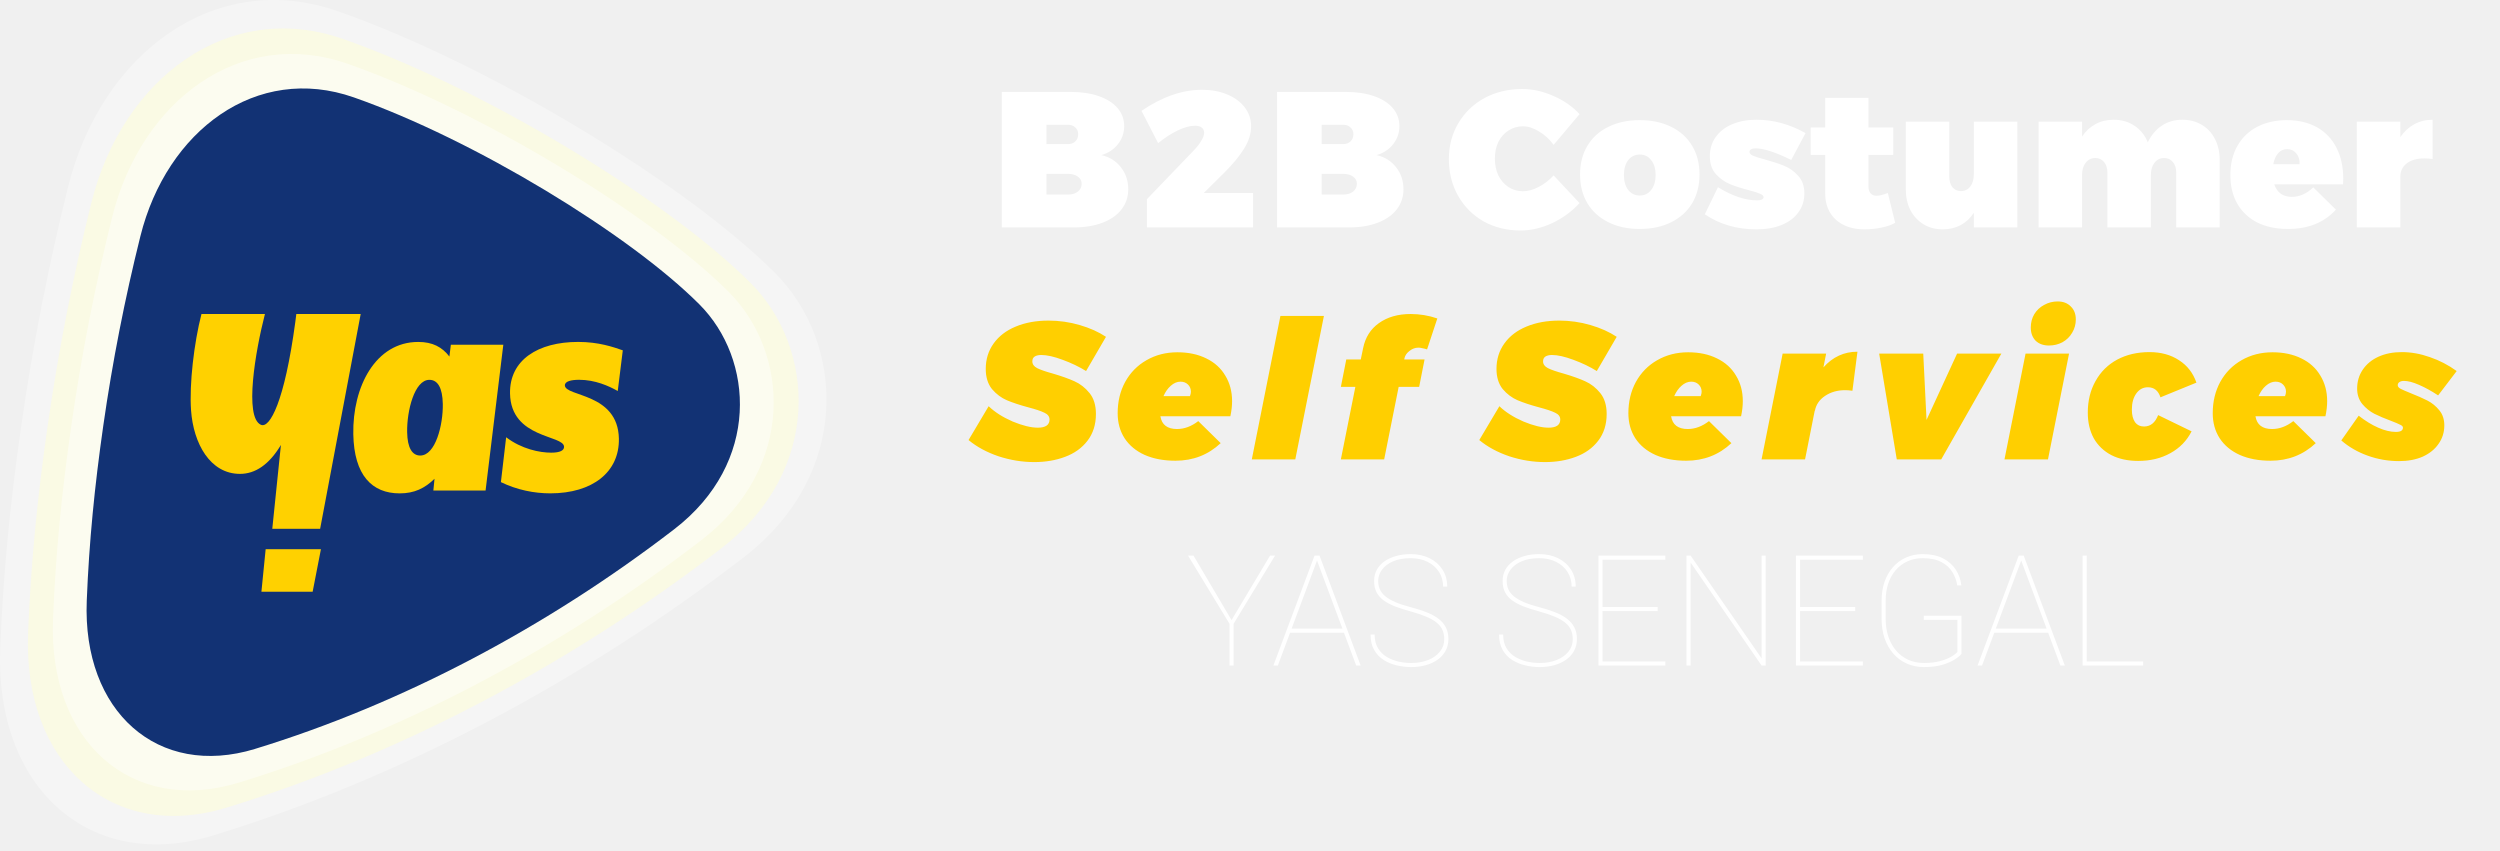
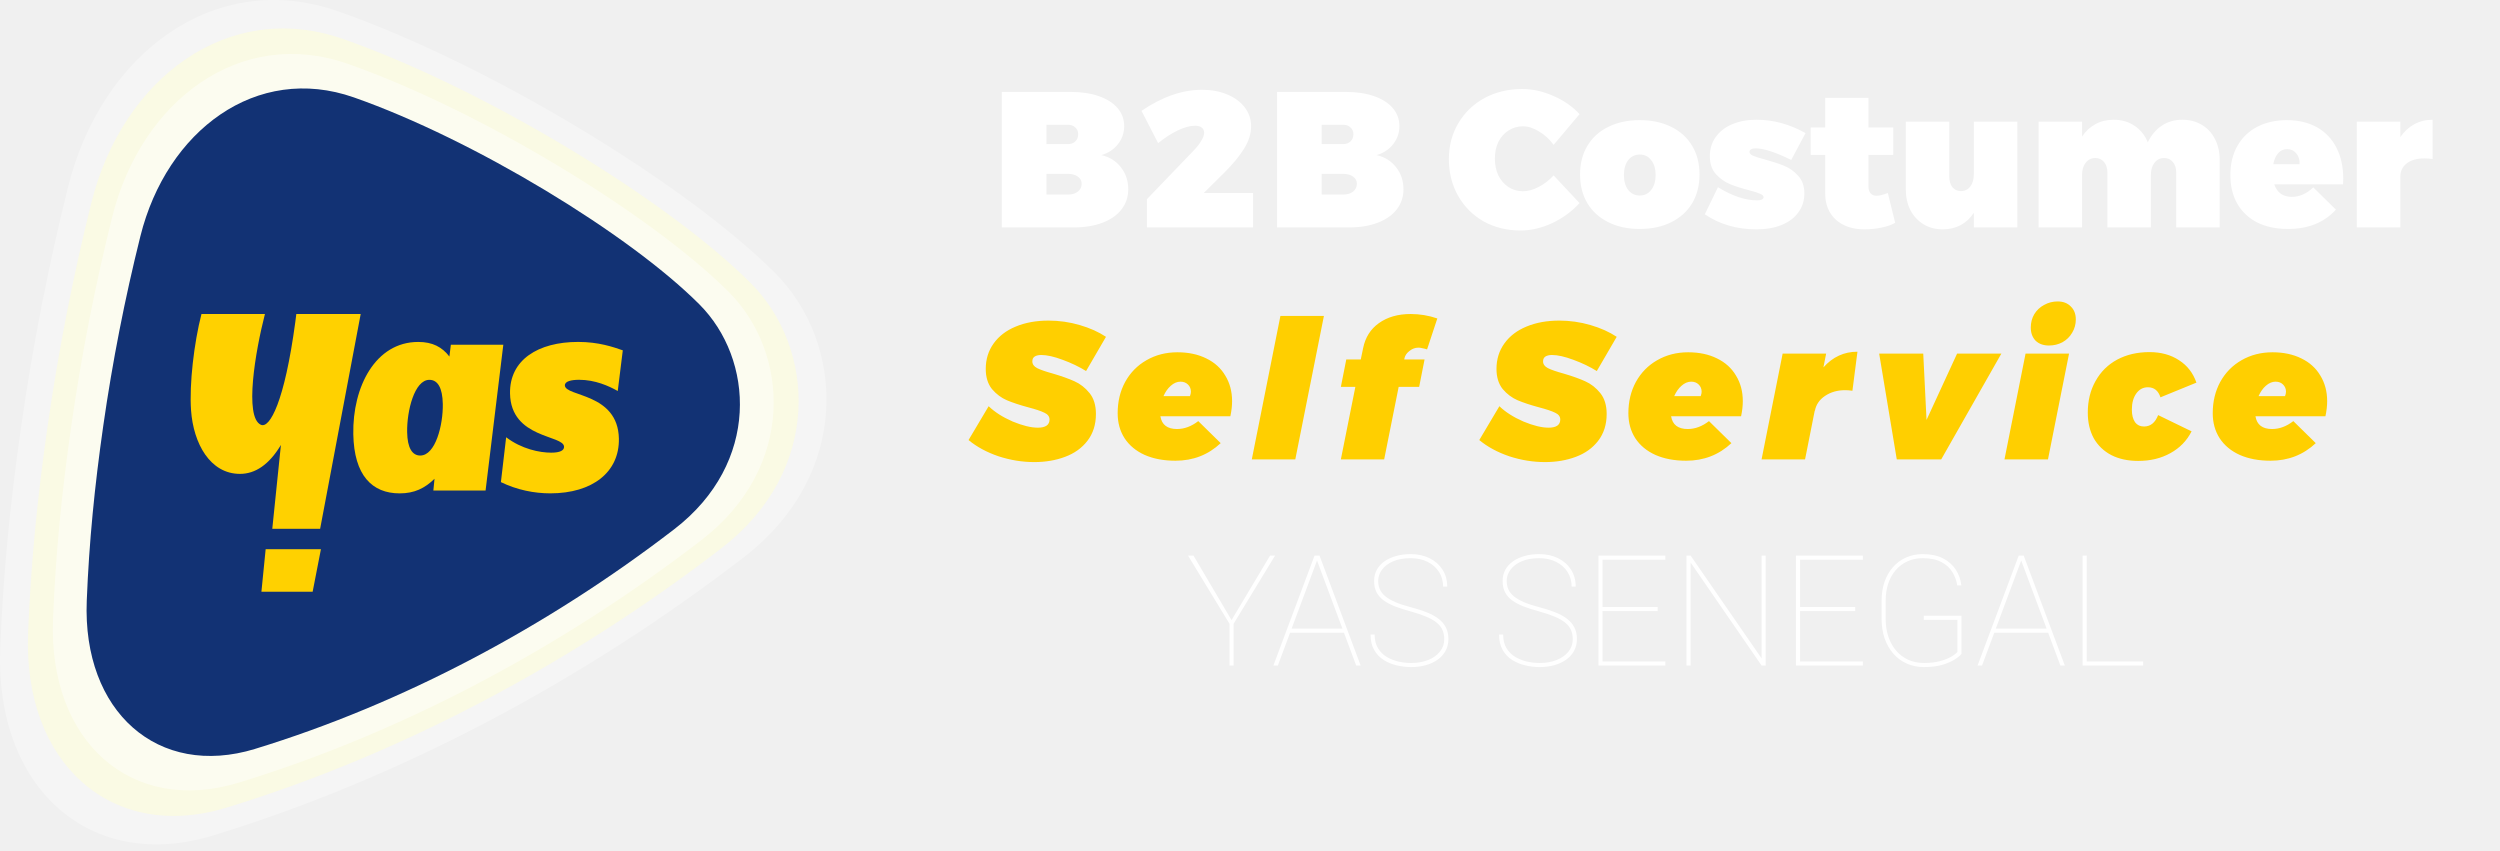
<svg xmlns="http://www.w3.org/2000/svg" width="194" height="66" viewBox="0 0 194 66" fill="none">
  <path opacity="0.33" d="M16.538 64.833C30.976 60.418 45.212 52.863 57.689 43.269C66.172 36.747 65.516 26.563 60.16 21.198C53.267 14.29 37.998 5.003 26.238 0.877C16.69 -2.471 7.869 4.128 5.282 14.51C3.763 20.603 2.541 26.807 1.641 33.1C0.787 39.063 0.249 44.497 0.018 50.286C-0.417 61.194 7.022 67.745 16.538 64.833Z" fill="white" />
  <path opacity="0.48" d="M17.586 62.67C31.05 58.552 44.324 51.507 55.96 42.56C63.871 36.479 63.259 26.983 58.264 21.979C51.836 15.538 37.598 6.877 26.631 3.029C17.728 -0.094 9.501 6.06 7.089 15.741C5.673 21.423 4.534 27.209 3.694 33.077C2.898 38.638 2.396 43.705 2.18 49.104C1.774 59.276 8.711 65.385 17.586 62.67Z" fill="#FFFFD0" />
  <path opacity="0.44" d="M18.523 60.733C31.115 56.883 43.531 50.294 54.413 41.925C61.812 36.236 61.24 27.356 56.569 22.676C50.557 16.651 37.24 8.551 26.983 4.953C18.656 2.033 10.962 7.788 8.706 16.842C7.382 22.156 6.317 27.567 5.531 33.056C4.786 38.257 4.316 42.997 4.115 48.046C3.735 57.56 10.223 63.274 18.523 60.733Z" fill="white" />
  <path d="M19.791 58.114C31.204 54.623 42.458 48.653 52.321 41.068C59.026 35.912 58.508 27.862 54.274 23.621C48.825 18.16 36.755 10.819 27.459 7.558C19.912 4.911 12.938 10.128 10.893 18.334C9.693 23.151 8.727 28.055 8.015 33.03C7.34 37.745 6.915 42.04 6.732 46.616C6.388 55.239 12.268 60.417 19.791 58.116V58.114Z" fill="#123274" />
  <path d="M34.986 26.754L34.873 27.667C34.303 26.927 33.567 26.535 32.451 26.535C29.15 26.535 27.349 29.995 27.416 33.694C27.476 36.892 28.873 38.286 31.017 38.286C32.153 38.286 32.96 37.894 33.718 37.154L33.628 38.068H37.68L39.057 26.753H34.984L34.986 26.754ZM32.613 35.35C31.991 35.35 31.616 34.763 31.595 33.544C31.563 31.89 32.162 29.475 33.319 29.475C33.962 29.475 34.338 30.084 34.361 31.346C34.392 32.978 33.791 35.349 32.613 35.349V35.35Z" fill="#FFD100" />
  <path d="M43.833 29.908C43.828 29.583 44.34 29.472 44.941 29.472C46.184 29.472 47.244 29.951 47.937 30.342L48.329 27.186C47.574 26.924 46.453 26.533 44.865 26.533C41.757 26.533 39.531 27.925 39.578 30.535C39.643 34.059 43.755 33.734 43.771 34.671C43.776 34.954 43.459 35.127 42.772 35.127C41.873 35.127 40.474 34.844 39.277 33.931L38.87 37.413C40.124 38.022 41.459 38.284 42.702 38.284C45.982 38.284 48.073 36.63 48.026 34.04C47.959 30.471 43.85 30.797 43.833 29.905V29.908Z" fill="#FFD100" />
  <path d="M20.286 45.921H24.261L24.904 42.618H20.615L20.286 45.921Z" fill="#FFD100" />
  <path d="M21.799 34.531L21.129 41.037H24.842L27.99 24.367H22.994V24.371L22.914 25C22.08 31.192 20.933 33.265 20.249 32.965C18.935 32.387 19.821 27.23 20.559 24.367H15.634C15.056 26.605 14.683 29.811 14.825 31.834C15.008 34.432 16.314 36.773 18.621 36.773C19.807 36.773 20.88 36.062 21.798 34.531H21.799Z" fill="#FFD100" />
  <path d="M83.067 7.132C83.907 7.132 84.642 7.242 85.272 7.462C85.902 7.682 86.387 7.992 86.727 8.392C87.067 8.792 87.237 9.257 87.237 9.787C87.237 10.307 87.077 10.773 86.757 11.182C86.437 11.592 86.007 11.877 85.467 12.037C86.097 12.178 86.602 12.492 86.982 12.982C87.362 13.463 87.552 14.033 87.552 14.693C87.552 15.283 87.377 15.803 87.027 16.253C86.677 16.703 86.182 17.047 85.542 17.288C84.912 17.527 84.172 17.648 83.322 17.648H77.742V7.132H83.067ZM82.872 11.182C83.112 11.182 83.302 11.113 83.442 10.973C83.592 10.832 83.667 10.648 83.667 10.418C83.667 10.197 83.592 10.023 83.442 9.892C83.302 9.752 83.112 9.682 82.872 9.682H81.207V11.182H82.872ZM82.872 15.098C83.192 15.098 83.447 15.023 83.637 14.873C83.837 14.713 83.937 14.508 83.937 14.258C83.937 14.027 83.837 13.842 83.637 13.703C83.447 13.562 83.192 13.492 82.872 13.492H81.207V15.098H82.872ZM97.236 14.977V17.648H89.001V15.457L92.661 11.648C92.891 11.408 93.076 11.168 93.216 10.928C93.366 10.688 93.441 10.482 93.441 10.312C93.441 10.133 93.381 9.997 93.261 9.907C93.141 9.807 92.966 9.757 92.736 9.757C92.346 9.757 91.901 9.877 91.401 10.117C90.901 10.357 90.391 10.688 89.871 11.107L88.581 8.602C90.181 7.512 91.746 6.967 93.276 6.967C93.996 6.967 94.646 7.087 95.226 7.327C95.806 7.567 96.261 7.902 96.591 8.332C96.921 8.762 97.086 9.252 97.086 9.802C97.086 10.373 96.906 10.947 96.546 11.527C96.186 12.107 95.681 12.723 95.031 13.373L93.411 14.977H97.236ZM104.424 7.132C105.264 7.132 105.999 7.242 106.629 7.462C107.259 7.682 107.744 7.992 108.084 8.392C108.424 8.792 108.594 9.257 108.594 9.787C108.594 10.307 108.434 10.773 108.114 11.182C107.794 11.592 107.364 11.877 106.824 12.037C107.454 12.178 107.959 12.492 108.339 12.982C108.719 13.463 108.909 14.033 108.909 14.693C108.909 15.283 108.734 15.803 108.384 16.253C108.034 16.703 107.539 17.047 106.899 17.288C106.269 17.527 105.529 17.648 104.679 17.648H99.099V7.132H104.424ZM104.229 11.182C104.469 11.182 104.659 11.113 104.799 10.973C104.949 10.832 105.024 10.648 105.024 10.418C105.024 10.197 104.949 10.023 104.799 9.892C104.659 9.752 104.469 9.682 104.229 9.682H102.564V11.182H104.229ZM104.229 15.098C104.549 15.098 104.804 15.023 104.994 14.873C105.194 14.713 105.294 14.508 105.294 14.258C105.294 14.027 105.194 13.842 104.994 13.703C104.804 13.562 104.549 13.492 104.229 13.492H102.564V15.098H104.229ZM120.562 11.242C120.252 10.812 119.877 10.467 119.437 10.207C119.007 9.937 118.587 9.802 118.177 9.802C117.767 9.802 117.392 9.912 117.052 10.133C116.722 10.342 116.462 10.637 116.272 11.018C116.092 11.398 116.002 11.828 116.002 12.307C116.002 12.787 116.092 13.223 116.272 13.613C116.462 13.992 116.722 14.293 117.052 14.512C117.392 14.732 117.767 14.842 118.177 14.842C118.557 14.842 118.962 14.732 119.392 14.512C119.832 14.283 120.222 13.982 120.562 13.613L122.572 15.758C121.982 16.407 121.272 16.927 120.442 17.317C119.622 17.698 118.807 17.887 117.997 17.887C116.937 17.887 115.982 17.652 115.132 17.183C114.292 16.703 113.632 16.043 113.152 15.203C112.672 14.352 112.432 13.402 112.432 12.352C112.432 11.312 112.677 10.383 113.167 9.562C113.657 8.732 114.332 8.082 115.192 7.612C116.062 7.142 117.042 6.907 118.132 6.907C118.932 6.907 119.737 7.087 120.547 7.447C121.357 7.797 122.032 8.267 122.572 8.857L120.562 11.242ZM127.247 9.322C128.177 9.322 128.992 9.497 129.692 9.847C130.392 10.188 130.932 10.678 131.312 11.318C131.692 11.947 131.882 12.688 131.882 13.537C131.882 14.387 131.692 15.133 131.312 15.773C130.932 16.402 130.392 16.892 129.692 17.242C128.992 17.593 128.177 17.767 127.247 17.767C126.317 17.767 125.502 17.593 124.802 17.242C124.102 16.892 123.562 16.402 123.182 15.773C122.802 15.133 122.612 14.387 122.612 13.537C122.612 12.688 122.802 11.947 123.182 11.318C123.562 10.678 124.102 10.188 124.802 9.847C125.502 9.497 126.317 9.322 127.247 9.322ZM127.247 11.992C126.877 11.992 126.577 12.137 126.347 12.428C126.127 12.717 126.017 13.102 126.017 13.582C126.017 14.062 126.127 14.447 126.347 14.738C126.577 15.027 126.877 15.172 127.247 15.172C127.617 15.172 127.912 15.027 128.132 14.738C128.362 14.447 128.477 14.062 128.477 13.582C128.477 13.102 128.362 12.717 128.132 12.428C127.912 12.137 127.617 11.992 127.247 11.992ZM138.999 12.412C137.779 11.812 136.854 11.512 136.224 11.512C136.084 11.512 135.969 11.537 135.879 11.588C135.799 11.637 135.759 11.703 135.759 11.783C135.759 11.902 135.849 12.002 136.029 12.082C136.209 12.162 136.509 12.258 136.929 12.367C137.519 12.527 138.024 12.693 138.444 12.863C138.864 13.033 139.229 13.293 139.539 13.643C139.859 13.992 140.019 14.447 140.019 15.008C140.019 15.568 139.864 16.058 139.554 16.477C139.254 16.898 138.824 17.223 138.264 17.453C137.704 17.683 137.049 17.797 136.299 17.797C134.769 17.797 133.434 17.407 132.294 16.628L133.314 14.527C134.414 15.207 135.424 15.547 136.344 15.547C136.504 15.547 136.629 15.527 136.719 15.488C136.809 15.438 136.854 15.377 136.854 15.307C136.854 15.197 136.764 15.107 136.584 15.037C136.414 14.957 136.134 14.867 135.744 14.768C135.154 14.617 134.654 14.457 134.244 14.287C133.834 14.117 133.469 13.857 133.149 13.508C132.839 13.158 132.684 12.697 132.684 12.127C132.684 11.557 132.834 11.062 133.134 10.643C133.434 10.213 133.854 9.882 134.394 9.652C134.944 9.412 135.579 9.292 136.299 9.292C137.609 9.292 138.879 9.637 140.109 10.328L138.999 12.412ZM147.065 17.288C146.795 17.448 146.44 17.573 146 17.663C145.57 17.753 145.13 17.797 144.68 17.797C143.76 17.797 143.02 17.547 142.46 17.047C141.91 16.538 141.635 15.857 141.635 15.008V12.023H140.51V9.892H141.635V7.597H144.995V9.892H146.915V12.023H144.995V14.498C144.995 14.717 145.055 14.893 145.175 15.023C145.295 15.143 145.455 15.197 145.655 15.188C145.845 15.188 146.125 15.117 146.495 14.977L147.065 17.288ZM156.545 9.442V17.648H153.17V16.508C152.9 16.927 152.56 17.247 152.15 17.468C151.74 17.688 151.275 17.797 150.755 17.797C150.195 17.797 149.7 17.668 149.27 17.407C148.84 17.148 148.5 16.782 148.25 16.312C148.01 15.842 147.89 15.297 147.89 14.678V9.442H151.265V13.703C151.265 14.043 151.345 14.318 151.505 14.527C151.675 14.727 151.895 14.828 152.165 14.828C152.475 14.828 152.72 14.707 152.9 14.467C153.08 14.227 153.17 13.908 153.17 13.508V9.442H156.545ZM169.353 9.292C169.913 9.292 170.413 9.422 170.853 9.682C171.293 9.942 171.633 10.307 171.873 10.777C172.123 11.248 172.248 11.793 172.248 12.412V17.648H168.873V13.387C168.873 13.047 168.788 12.777 168.618 12.578C168.448 12.367 168.223 12.262 167.943 12.262C167.633 12.262 167.383 12.383 167.193 12.623C167.003 12.863 166.908 13.182 166.908 13.582V17.648H163.533V13.387C163.533 13.047 163.448 12.777 163.278 12.578C163.108 12.367 162.883 12.262 162.603 12.262C162.293 12.262 162.043 12.383 161.853 12.623C161.663 12.863 161.568 13.182 161.568 13.582V17.648H158.193V9.442H161.568V10.598C161.848 10.178 162.193 9.857 162.603 9.637C163.023 9.407 163.493 9.292 164.013 9.292C164.633 9.292 165.173 9.447 165.633 9.757C166.103 10.068 166.448 10.498 166.668 11.047C166.938 10.488 167.298 10.057 167.748 9.757C168.208 9.447 168.743 9.292 169.353 9.292ZM177.456 9.322C178.356 9.322 179.136 9.507 179.796 9.877C180.456 10.248 180.961 10.777 181.311 11.467C181.661 12.148 181.836 12.947 181.836 13.867C181.836 14.057 181.831 14.203 181.821 14.303H176.481C176.591 14.623 176.761 14.867 176.991 15.037C177.231 15.197 177.516 15.277 177.846 15.277C178.436 15.277 178.991 15.033 179.511 14.543L181.266 16.267C180.826 16.758 180.291 17.133 179.661 17.392C179.041 17.642 178.336 17.767 177.546 17.767C176.626 17.767 175.826 17.598 175.146 17.258C174.476 16.907 173.961 16.418 173.601 15.787C173.251 15.158 173.076 14.422 173.076 13.582C173.076 12.723 173.256 11.973 173.616 11.332C173.976 10.693 174.486 10.197 175.146 9.847C175.816 9.497 176.586 9.322 177.456 9.322ZM178.446 12.742C178.466 12.402 178.381 12.123 178.191 11.902C178.011 11.682 177.776 11.572 177.486 11.572C177.206 11.572 176.971 11.678 176.781 11.887C176.601 12.098 176.476 12.383 176.406 12.742H178.446ZM186.265 10.643C186.555 10.213 186.91 9.882 187.33 9.652C187.76 9.412 188.24 9.292 188.77 9.292V12.338C188.55 12.307 188.335 12.293 188.125 12.293C187.545 12.293 187.09 12.422 186.76 12.682C186.43 12.932 186.265 13.283 186.265 13.732V17.648H182.89V9.442H186.265V10.643Z" fill="white" />
-   <path d="M81.369 24.878C82.189 24.878 82.994 24.992 83.784 25.223C84.574 25.453 85.254 25.758 85.824 26.137L84.279 28.793C83.749 28.462 83.144 28.172 82.464 27.922C81.794 27.672 81.239 27.547 80.799 27.547C80.589 27.547 80.419 27.587 80.289 27.668C80.169 27.747 80.109 27.872 80.109 28.043C80.109 28.262 80.234 28.438 80.484 28.567C80.744 28.698 81.149 28.837 81.699 28.988C82.379 29.188 82.939 29.387 83.379 29.587C83.829 29.788 84.219 30.093 84.549 30.503C84.879 30.913 85.044 31.453 85.044 32.123C85.044 32.943 84.824 33.638 84.384 34.208C83.954 34.767 83.374 35.182 82.644 35.453C81.924 35.722 81.129 35.858 80.259 35.858C79.329 35.858 78.404 35.708 77.484 35.407C76.574 35.097 75.799 34.678 75.159 34.148L76.719 31.523C77.199 31.983 77.819 32.377 78.579 32.708C79.349 33.028 80.004 33.188 80.544 33.188C80.824 33.188 81.044 33.138 81.204 33.038C81.364 32.928 81.444 32.767 81.444 32.557C81.444 32.328 81.314 32.153 81.054 32.032C80.794 31.902 80.379 31.762 79.809 31.613C79.139 31.433 78.579 31.247 78.129 31.058C77.689 30.867 77.304 30.578 76.974 30.188C76.654 29.788 76.494 29.267 76.494 28.628C76.494 27.878 76.699 27.218 77.109 26.648C77.519 26.078 78.089 25.642 78.819 25.343C79.559 25.032 80.409 24.878 81.369 24.878ZM91.365 27.337C92.225 27.337 92.975 27.497 93.615 27.817C94.255 28.128 94.745 28.573 95.085 29.152C95.435 29.723 95.61 30.383 95.61 31.133C95.61 31.503 95.565 31.892 95.475 32.303H90.045C90.155 32.962 90.585 33.292 91.335 33.292C91.905 33.292 92.455 33.087 92.985 32.678L94.725 34.388C93.755 35.297 92.585 35.752 91.215 35.752C90.305 35.752 89.51 35.602 88.83 35.303C88.16 35.002 87.64 34.572 87.27 34.013C86.91 33.453 86.73 32.803 86.73 32.062C86.73 31.163 86.925 30.352 87.315 29.633C87.715 28.913 88.265 28.352 88.965 27.953C89.675 27.543 90.475 27.337 91.365 27.337ZM92.34 30.742C92.39 30.613 92.415 30.497 92.415 30.398C92.415 30.177 92.34 29.992 92.19 29.843C92.04 29.692 91.845 29.617 91.605 29.617C91.345 29.617 91.095 29.723 90.855 29.933C90.625 30.133 90.435 30.402 90.285 30.742H92.34ZM102.735 24.517L100.515 35.648H97.14L99.36 24.517H102.735ZM110.081 26.977C109.821 26.977 109.586 27.062 109.376 27.233C109.166 27.392 109.036 27.582 108.986 27.802L108.971 27.892H110.546L110.126 30.023H108.536L107.411 35.648H104.051L105.176 30.023H104.051L104.471 27.892H105.596L105.776 27.023C105.946 26.183 106.356 25.532 107.006 25.073C107.666 24.602 108.486 24.367 109.466 24.367C110.176 24.367 110.866 24.483 111.536 24.712L110.741 27.113C110.621 27.073 110.501 27.043 110.381 27.023C110.261 26.992 110.161 26.977 110.081 26.977ZM121.002 24.878C121.822 24.878 122.627 24.992 123.417 25.223C124.207 25.453 124.887 25.758 125.457 26.137L123.912 28.793C123.382 28.462 122.777 28.172 122.097 27.922C121.427 27.672 120.872 27.547 120.432 27.547C120.222 27.547 120.052 27.587 119.922 27.668C119.802 27.747 119.742 27.872 119.742 28.043C119.742 28.262 119.867 28.438 120.117 28.567C120.377 28.698 120.782 28.837 121.332 28.988C122.012 29.188 122.572 29.387 123.012 29.587C123.462 29.788 123.852 30.093 124.182 30.503C124.512 30.913 124.677 31.453 124.677 32.123C124.677 32.943 124.457 33.638 124.017 34.208C123.587 34.767 123.007 35.182 122.277 35.453C121.557 35.722 120.762 35.858 119.892 35.858C118.962 35.858 118.037 35.708 117.117 35.407C116.207 35.097 115.432 34.678 114.792 34.148L116.352 31.523C116.832 31.983 117.452 32.377 118.212 32.708C118.982 33.028 119.637 33.188 120.177 33.188C120.457 33.188 120.677 33.138 120.837 33.038C120.997 32.928 121.077 32.767 121.077 32.557C121.077 32.328 120.947 32.153 120.687 32.032C120.427 31.902 120.012 31.762 119.442 31.613C118.772 31.433 118.212 31.247 117.762 31.058C117.322 30.867 116.937 30.578 116.607 30.188C116.287 29.788 116.127 29.267 116.127 28.628C116.127 27.878 116.332 27.218 116.742 26.648C117.152 26.078 117.722 25.642 118.452 25.343C119.192 25.032 120.042 24.878 121.002 24.878ZM130.997 27.337C131.857 27.337 132.607 27.497 133.247 27.817C133.887 28.128 134.377 28.573 134.717 29.152C135.067 29.723 135.242 30.383 135.242 31.133C135.242 31.503 135.197 31.892 135.107 32.303H129.677C129.787 32.962 130.217 33.292 130.967 33.292C131.537 33.292 132.087 33.087 132.617 32.678L134.357 34.388C133.387 35.297 132.217 35.752 130.847 35.752C129.937 35.752 129.142 35.602 128.462 35.303C127.792 35.002 127.272 34.572 126.902 34.013C126.542 33.453 126.362 32.803 126.362 32.062C126.362 31.163 126.557 30.352 126.947 29.633C127.347 28.913 127.897 28.352 128.597 27.953C129.307 27.543 130.107 27.337 130.997 27.337ZM131.972 30.742C132.022 30.613 132.047 30.497 132.047 30.398C132.047 30.177 131.972 29.992 131.822 29.843C131.672 29.692 131.477 29.617 131.237 29.617C130.977 29.617 130.727 29.723 130.487 29.933C130.257 30.133 130.067 30.402 129.917 30.742H131.972ZM141.498 28.508C142.218 27.698 143.098 27.293 144.138 27.293L143.748 30.323C143.548 30.293 143.363 30.277 143.193 30.277C142.583 30.277 142.058 30.427 141.618 30.727C141.188 31.017 140.928 31.398 140.838 31.867H140.823L140.073 35.648H136.698L138.333 27.442H141.708L141.498 28.508ZM155.304 27.442L150.639 35.648H147.189L145.824 27.442H149.244L149.499 32.587L151.869 27.442H155.304ZM160.558 27.442L158.923 35.648H155.548L157.183 27.442H160.558ZM159.673 23.392C160.103 23.392 160.443 23.523 160.693 23.782C160.953 24.032 161.083 24.367 161.083 24.788C161.083 25.168 160.988 25.512 160.798 25.823C160.618 26.133 160.368 26.378 160.048 26.558C159.728 26.727 159.378 26.812 158.998 26.812C158.568 26.812 158.223 26.688 157.963 26.438C157.713 26.177 157.588 25.837 157.588 25.418C157.588 25.038 157.678 24.692 157.858 24.383C158.048 24.073 158.303 23.832 158.623 23.663C158.943 23.483 159.293 23.392 159.673 23.392ZM165.927 35.767C165.127 35.767 164.432 35.617 163.842 35.318C163.252 35.008 162.797 34.572 162.477 34.013C162.167 33.443 162.012 32.778 162.012 32.017C162.012 31.098 162.212 30.282 162.612 29.573C163.012 28.852 163.572 28.297 164.292 27.907C165.022 27.517 165.857 27.323 166.797 27.323C167.687 27.323 168.452 27.532 169.092 27.953C169.732 28.363 170.182 28.942 170.442 29.692L167.652 30.832C167.482 30.312 167.157 30.052 166.677 30.052C166.307 30.052 166.007 30.212 165.777 30.532C165.547 30.852 165.432 31.273 165.432 31.793C165.432 32.193 165.512 32.513 165.672 32.752C165.842 32.983 166.077 33.097 166.377 33.097C166.877 33.097 167.242 32.803 167.472 32.212L170.067 33.472C169.697 34.203 169.147 34.767 168.417 35.167C167.697 35.568 166.867 35.767 165.927 35.767ZM176.343 27.337C177.203 27.337 177.953 27.497 178.593 27.817C179.233 28.128 179.723 28.573 180.063 29.152C180.413 29.723 180.588 30.383 180.588 31.133C180.588 31.503 180.543 31.892 180.453 32.303H175.023C175.133 32.962 175.563 33.292 176.313 33.292C176.883 33.292 177.433 33.087 177.963 32.678L179.703 34.388C178.733 35.297 177.563 35.752 176.193 35.752C175.283 35.752 174.488 35.602 173.808 35.303C173.138 35.002 172.618 34.572 172.248 34.013C171.888 33.453 171.708 32.803 171.708 32.062C171.708 31.163 171.903 30.352 172.293 29.633C172.693 28.913 173.243 28.352 173.943 27.953C174.653 27.543 175.453 27.337 176.343 27.337ZM177.318 30.742C177.368 30.613 177.393 30.497 177.393 30.398C177.393 30.177 177.318 29.992 177.168 29.843C177.018 29.692 176.823 29.617 176.583 29.617C176.323 29.617 176.073 29.723 175.833 29.933C175.603 30.133 175.413 30.402 175.263 30.742H177.318ZM186.169 35.782C185.329 35.782 184.519 35.642 183.739 35.362C182.959 35.083 182.274 34.688 181.684 34.178L183.034 32.258C183.544 32.657 184.049 32.968 184.549 33.188C185.049 33.407 185.504 33.517 185.914 33.517C186.284 33.517 186.469 33.407 186.469 33.188C186.469 33.097 186.399 33.023 186.259 32.962C186.129 32.892 185.894 32.792 185.554 32.663C185.044 32.472 184.609 32.288 184.249 32.108C183.899 31.927 183.589 31.677 183.319 31.358C183.049 31.027 182.914 30.628 182.914 30.157C182.914 29.608 183.059 29.117 183.349 28.688C183.639 28.258 184.044 27.922 184.564 27.683C185.094 27.442 185.699 27.323 186.379 27.323C187.099 27.323 187.824 27.453 188.554 27.712C189.294 27.962 189.989 28.323 190.639 28.793L189.199 30.683C188.669 30.332 188.169 30.058 187.699 29.858C187.239 29.657 186.854 29.558 186.544 29.558C186.404 29.558 186.289 29.587 186.199 29.648C186.109 29.707 186.064 29.788 186.064 29.887C186.064 29.997 186.139 30.093 186.289 30.172C186.449 30.253 186.714 30.367 187.084 30.517C187.594 30.718 188.024 30.907 188.374 31.087C188.724 31.267 189.029 31.517 189.289 31.837C189.549 32.148 189.679 32.538 189.679 33.008C189.679 33.547 189.529 34.028 189.229 34.447C188.939 34.867 188.529 35.197 187.999 35.438C187.469 35.667 186.859 35.782 186.169 35.782Z" fill="#FFCF00" />
+   <path d="M81.369 24.878C82.189 24.878 82.994 24.992 83.784 25.223C84.574 25.453 85.254 25.758 85.824 26.137L84.279 28.793C83.749 28.462 83.144 28.172 82.464 27.922C81.794 27.672 81.239 27.547 80.799 27.547C80.589 27.547 80.419 27.587 80.289 27.668C80.169 27.747 80.109 27.872 80.109 28.043C80.109 28.262 80.234 28.438 80.484 28.567C80.744 28.698 81.149 28.837 81.699 28.988C82.379 29.188 82.939 29.387 83.379 29.587C83.829 29.788 84.219 30.093 84.549 30.503C84.879 30.913 85.044 31.453 85.044 32.123C85.044 32.943 84.824 33.638 84.384 34.208C83.954 34.767 83.374 35.182 82.644 35.453C81.924 35.722 81.129 35.858 80.259 35.858C79.329 35.858 78.404 35.708 77.484 35.407C76.574 35.097 75.799 34.678 75.159 34.148L76.719 31.523C77.199 31.983 77.819 32.377 78.579 32.708C79.349 33.028 80.004 33.188 80.544 33.188C80.824 33.188 81.044 33.138 81.204 33.038C81.364 32.928 81.444 32.767 81.444 32.557C81.444 32.328 81.314 32.153 81.054 32.032C80.794 31.902 80.379 31.762 79.809 31.613C79.139 31.433 78.579 31.247 78.129 31.058C77.689 30.867 77.304 30.578 76.974 30.188C76.654 29.788 76.494 29.267 76.494 28.628C76.494 27.878 76.699 27.218 77.109 26.648C77.519 26.078 78.089 25.642 78.819 25.343C79.559 25.032 80.409 24.878 81.369 24.878ZM91.365 27.337C92.225 27.337 92.975 27.497 93.615 27.817C94.255 28.128 94.745 28.573 95.085 29.152C95.435 29.723 95.61 30.383 95.61 31.133C95.61 31.503 95.565 31.892 95.475 32.303H90.045C90.155 32.962 90.585 33.292 91.335 33.292C91.905 33.292 92.455 33.087 92.985 32.678L94.725 34.388C93.755 35.297 92.585 35.752 91.215 35.752C90.305 35.752 89.51 35.602 88.83 35.303C88.16 35.002 87.64 34.572 87.27 34.013C86.91 33.453 86.73 32.803 86.73 32.062C86.73 31.163 86.925 30.352 87.315 29.633C87.715 28.913 88.265 28.352 88.965 27.953C89.675 27.543 90.475 27.337 91.365 27.337ZM92.34 30.742C92.39 30.613 92.415 30.497 92.415 30.398C92.415 30.177 92.34 29.992 92.19 29.843C92.04 29.692 91.845 29.617 91.605 29.617C91.345 29.617 91.095 29.723 90.855 29.933C90.625 30.133 90.435 30.402 90.285 30.742H92.34ZM102.735 24.517L100.515 35.648H97.14L99.36 24.517H102.735ZM110.081 26.977C109.821 26.977 109.586 27.062 109.376 27.233C109.166 27.392 109.036 27.582 108.986 27.802L108.971 27.892H110.546L110.126 30.023H108.536L107.411 35.648H104.051L105.176 30.023H104.051L104.471 27.892H105.596L105.776 27.023C105.946 26.183 106.356 25.532 107.006 25.073C107.666 24.602 108.486 24.367 109.466 24.367C110.176 24.367 110.866 24.483 111.536 24.712L110.741 27.113C110.621 27.073 110.501 27.043 110.381 27.023C110.261 26.992 110.161 26.977 110.081 26.977ZM121.002 24.878C121.822 24.878 122.627 24.992 123.417 25.223C124.207 25.453 124.887 25.758 125.457 26.137L123.912 28.793C123.382 28.462 122.777 28.172 122.097 27.922C121.427 27.672 120.872 27.547 120.432 27.547C120.222 27.547 120.052 27.587 119.922 27.668C119.802 27.747 119.742 27.872 119.742 28.043C119.742 28.262 119.867 28.438 120.117 28.567C120.377 28.698 120.782 28.837 121.332 28.988C122.012 29.188 122.572 29.387 123.012 29.587C123.462 29.788 123.852 30.093 124.182 30.503C124.512 30.913 124.677 31.453 124.677 32.123C124.677 32.943 124.457 33.638 124.017 34.208C123.587 34.767 123.007 35.182 122.277 35.453C121.557 35.722 120.762 35.858 119.892 35.858C118.962 35.858 118.037 35.708 117.117 35.407C116.207 35.097 115.432 34.678 114.792 34.148L116.352 31.523C116.832 31.983 117.452 32.377 118.212 32.708C118.982 33.028 119.637 33.188 120.177 33.188C120.457 33.188 120.677 33.138 120.837 33.038C120.997 32.928 121.077 32.767 121.077 32.557C121.077 32.328 120.947 32.153 120.687 32.032C120.427 31.902 120.012 31.762 119.442 31.613C118.772 31.433 118.212 31.247 117.762 31.058C117.322 30.867 116.937 30.578 116.607 30.188C116.287 29.788 116.127 29.267 116.127 28.628C116.127 27.878 116.332 27.218 116.742 26.648C117.152 26.078 117.722 25.642 118.452 25.343C119.192 25.032 120.042 24.878 121.002 24.878ZM130.997 27.337C131.857 27.337 132.607 27.497 133.247 27.817C133.887 28.128 134.377 28.573 134.717 29.152C135.067 29.723 135.242 30.383 135.242 31.133C135.242 31.503 135.197 31.892 135.107 32.303H129.677C129.787 32.962 130.217 33.292 130.967 33.292C131.537 33.292 132.087 33.087 132.617 32.678L134.357 34.388C133.387 35.297 132.217 35.752 130.847 35.752C129.937 35.752 129.142 35.602 128.462 35.303C127.792 35.002 127.272 34.572 126.902 34.013C126.542 33.453 126.362 32.803 126.362 32.062C126.362 31.163 126.557 30.352 126.947 29.633C127.347 28.913 127.897 28.352 128.597 27.953C129.307 27.543 130.107 27.337 130.997 27.337ZM131.972 30.742C132.022 30.613 132.047 30.497 132.047 30.398C132.047 30.177 131.972 29.992 131.822 29.843C131.672 29.692 131.477 29.617 131.237 29.617C130.977 29.617 130.727 29.723 130.487 29.933C130.257 30.133 130.067 30.402 129.917 30.742H131.972ZM141.498 28.508C142.218 27.698 143.098 27.293 144.138 27.293L143.748 30.323C143.548 30.293 143.363 30.277 143.193 30.277C142.583 30.277 142.058 30.427 141.618 30.727C141.188 31.017 140.928 31.398 140.838 31.867H140.823L140.073 35.648H136.698L138.333 27.442H141.708L141.498 28.508ZM155.304 27.442L150.639 35.648H147.189L145.824 27.442H149.244L149.499 32.587L151.869 27.442H155.304ZM160.558 27.442L158.923 35.648H155.548L157.183 27.442H160.558ZM159.673 23.392C160.103 23.392 160.443 23.523 160.693 23.782C160.953 24.032 161.083 24.367 161.083 24.788C161.083 25.168 160.988 25.512 160.798 25.823C160.618 26.133 160.368 26.378 160.048 26.558C159.728 26.727 159.378 26.812 158.998 26.812C158.568 26.812 158.223 26.688 157.963 26.438C157.713 26.177 157.588 25.837 157.588 25.418C157.588 25.038 157.678 24.692 157.858 24.383C158.048 24.073 158.303 23.832 158.623 23.663C158.943 23.483 159.293 23.392 159.673 23.392ZM165.927 35.767C165.127 35.767 164.432 35.617 163.842 35.318C163.252 35.008 162.797 34.572 162.477 34.013C162.167 33.443 162.012 32.778 162.012 32.017C162.012 31.098 162.212 30.282 162.612 29.573C163.012 28.852 163.572 28.297 164.292 27.907C165.022 27.517 165.857 27.323 166.797 27.323C167.687 27.323 168.452 27.532 169.092 27.953C169.732 28.363 170.182 28.942 170.442 29.692L167.652 30.832C167.482 30.312 167.157 30.052 166.677 30.052C166.307 30.052 166.007 30.212 165.777 30.532C165.547 30.852 165.432 31.273 165.432 31.793C165.432 32.193 165.512 32.513 165.672 32.752C165.842 32.983 166.077 33.097 166.377 33.097C166.877 33.097 167.242 32.803 167.472 32.212L170.067 33.472C169.697 34.203 169.147 34.767 168.417 35.167C167.697 35.568 166.867 35.767 165.927 35.767ZM176.343 27.337C177.203 27.337 177.953 27.497 178.593 27.817C179.233 28.128 179.723 28.573 180.063 29.152C180.413 29.723 180.588 30.383 180.588 31.133C180.588 31.503 180.543 31.892 180.453 32.303H175.023C175.133 32.962 175.563 33.292 176.313 33.292C176.883 33.292 177.433 33.087 177.963 32.678L179.703 34.388C178.733 35.297 177.563 35.752 176.193 35.752C175.283 35.752 174.488 35.602 173.808 35.303C173.138 35.002 172.618 34.572 172.248 34.013C171.888 33.453 171.708 32.803 171.708 32.062C171.708 31.163 171.903 30.352 172.293 29.633C172.693 28.913 173.243 28.352 173.943 27.953C174.653 27.543 175.453 27.337 176.343 27.337ZM177.318 30.742C177.368 30.613 177.393 30.497 177.393 30.398C177.393 30.177 177.318 29.992 177.168 29.843C177.018 29.692 176.823 29.617 176.583 29.617C176.323 29.617 176.073 29.723 175.833 29.933C175.603 30.133 175.413 30.402 175.263 30.742H177.318Z" fill="#FFCF00" />
  <path d="M92.615 43.116L95.568 48.12L98.557 43.116H98.943L95.727 48.407V51.648H95.41V48.407L92.193 43.116H92.615ZM102.242 43.386L99.16 51.648H98.814L102.008 43.116H102.312L102.242 43.386ZM105.242 51.648L102.16 43.386L102.096 43.116H102.395L105.588 51.648H105.242ZM104.34 48.782V49.099H100.068V48.782H104.34ZM112.074 49.602C112.074 49.333 112.027 49.093 111.934 48.882C111.84 48.671 111.689 48.481 111.482 48.313C111.275 48.145 111.004 47.991 110.668 47.851C110.336 47.71 109.928 47.573 109.443 47.44C109.01 47.323 108.619 47.198 108.271 47.065C107.924 46.929 107.627 46.773 107.381 46.597C107.139 46.421 106.953 46.212 106.824 45.97C106.695 45.724 106.631 45.429 106.631 45.085C106.631 44.761 106.701 44.47 106.842 44.212C106.986 43.954 107.186 43.735 107.439 43.556C107.697 43.376 107.998 43.239 108.342 43.145C108.686 43.048 109.059 42.999 109.461 42.999C110.016 42.999 110.506 43.105 110.932 43.315C111.357 43.526 111.691 43.821 111.934 44.2C112.18 44.575 112.303 45.015 112.303 45.519H111.986C111.986 45.097 111.881 44.72 111.67 44.388C111.459 44.056 111.164 43.794 110.785 43.602C110.41 43.411 109.969 43.315 109.461 43.315C108.926 43.315 108.471 43.398 108.096 43.562C107.721 43.726 107.436 43.942 107.24 44.212C107.045 44.477 106.947 44.765 106.947 45.073C106.947 45.3 106.986 45.511 107.064 45.706C107.146 45.901 107.283 46.083 107.475 46.251C107.666 46.415 107.93 46.571 108.266 46.72C108.602 46.864 109.023 47.003 109.531 47.136C109.953 47.245 110.338 47.368 110.686 47.505C111.037 47.642 111.34 47.804 111.594 47.991C111.852 48.179 112.049 48.403 112.186 48.665C112.326 48.923 112.396 49.231 112.396 49.591C112.396 49.938 112.32 50.247 112.168 50.517C112.02 50.786 111.812 51.015 111.547 51.202C111.281 51.386 110.973 51.526 110.621 51.624C110.273 51.718 109.9 51.765 109.502 51.765C109.139 51.765 108.771 51.722 108.4 51.636C108.029 51.55 107.689 51.411 107.381 51.22C107.072 51.024 106.824 50.765 106.637 50.44C106.449 50.116 106.355 49.716 106.355 49.239H106.672C106.672 49.665 106.76 50.02 106.936 50.306C107.111 50.591 107.34 50.817 107.621 50.985C107.906 51.149 108.213 51.269 108.541 51.343C108.873 51.413 109.193 51.448 109.502 51.448C110.002 51.448 110.445 51.37 110.832 51.214C111.219 51.058 111.521 50.841 111.74 50.563C111.963 50.286 112.074 49.966 112.074 49.602ZM122.047 49.602C122.047 49.333 122 49.093 121.906 48.882C121.812 48.671 121.662 48.481 121.455 48.313C121.248 48.145 120.977 47.991 120.641 47.851C120.309 47.71 119.9 47.573 119.416 47.44C118.982 47.323 118.592 47.198 118.244 47.065C117.896 46.929 117.6 46.773 117.354 46.597C117.111 46.421 116.926 46.212 116.797 45.97C116.668 45.724 116.604 45.429 116.604 45.085C116.604 44.761 116.674 44.47 116.814 44.212C116.959 43.954 117.158 43.735 117.412 43.556C117.67 43.376 117.971 43.239 118.314 43.145C118.658 43.048 119.031 42.999 119.434 42.999C119.988 42.999 120.479 43.105 120.904 43.315C121.33 43.526 121.664 43.821 121.906 44.2C122.152 44.575 122.275 45.015 122.275 45.519H121.959C121.959 45.097 121.854 44.72 121.643 44.388C121.432 44.056 121.137 43.794 120.758 43.602C120.383 43.411 119.941 43.315 119.434 43.315C118.898 43.315 118.443 43.398 118.068 43.562C117.693 43.726 117.408 43.942 117.213 44.212C117.018 44.477 116.92 44.765 116.92 45.073C116.92 45.3 116.959 45.511 117.037 45.706C117.119 45.901 117.256 46.083 117.447 46.251C117.639 46.415 117.902 46.571 118.238 46.72C118.574 46.864 118.996 47.003 119.504 47.136C119.926 47.245 120.311 47.368 120.658 47.505C121.01 47.642 121.312 47.804 121.566 47.991C121.824 48.179 122.021 48.403 122.158 48.665C122.299 48.923 122.369 49.231 122.369 49.591C122.369 49.938 122.293 50.247 122.141 50.517C121.992 50.786 121.785 51.015 121.52 51.202C121.254 51.386 120.945 51.526 120.594 51.624C120.246 51.718 119.873 51.765 119.475 51.765C119.111 51.765 118.744 51.722 118.373 51.636C118.002 51.55 117.662 51.411 117.354 51.22C117.045 51.024 116.797 50.765 116.609 50.44C116.422 50.116 116.328 49.716 116.328 49.239H116.645C116.645 49.665 116.732 50.02 116.908 50.306C117.084 50.591 117.312 50.817 117.594 50.985C117.879 51.149 118.186 51.269 118.514 51.343C118.846 51.413 119.166 51.448 119.475 51.448C119.975 51.448 120.418 51.37 120.805 51.214C121.191 51.058 121.494 50.841 121.713 50.563C121.936 50.286 122.047 49.966 122.047 49.602ZM129.23 51.331V51.648H124.15V51.331H129.23ZM124.355 43.116V51.648H124.039V43.116H124.355ZM128.633 47.101V47.417H124.15V47.101H128.633ZM129.23 43.116V43.433H124.15V43.116H129.23ZM137.018 43.116V51.648H136.701L131.193 43.655V51.648H130.871V43.116H131.193L136.701 51.091V43.116H137.018ZM144.559 51.331V51.648H139.479V51.331H144.559ZM139.684 43.116V51.648H139.367V43.116H139.684ZM143.961 47.101V47.417H139.479V47.101H143.961ZM144.559 43.116V43.433H139.479V43.116H144.559ZM152.211 47.78V50.733C152.121 50.862 151.951 51.007 151.701 51.167C151.455 51.327 151.131 51.468 150.729 51.589C150.33 51.706 149.854 51.765 149.299 51.765C148.814 51.765 148.371 51.675 147.969 51.495C147.566 51.315 147.219 51.06 146.926 50.727C146.633 50.392 146.406 49.995 146.246 49.538C146.09 49.077 146.012 48.569 146.012 48.015V46.62C146.012 46.081 146.088 45.591 146.24 45.149C146.396 44.708 146.615 44.327 146.896 44.007C147.182 43.683 147.52 43.435 147.91 43.263C148.301 43.087 148.73 42.999 149.199 42.999C149.816 42.999 150.338 43.106 150.764 43.321C151.189 43.536 151.521 43.827 151.76 44.194C152.002 44.558 152.148 44.968 152.199 45.425H151.883C151.824 45.054 151.697 44.708 151.502 44.388C151.307 44.067 151.021 43.81 150.646 43.614C150.275 43.415 149.793 43.315 149.199 43.315C148.766 43.315 148.371 43.398 148.016 43.562C147.664 43.722 147.361 43.948 147.107 44.241C146.857 44.534 146.664 44.882 146.527 45.284C146.395 45.687 146.328 46.128 146.328 46.608V48.015C146.328 48.519 146.396 48.98 146.533 49.398C146.674 49.815 146.875 50.179 147.137 50.487C147.398 50.792 147.711 51.028 148.074 51.196C148.441 51.364 148.85 51.448 149.299 51.448C149.764 51.448 150.174 51.401 150.529 51.308C150.889 51.21 151.184 51.095 151.414 50.962C151.648 50.825 151.809 50.7 151.895 50.587V48.102H149.287V47.78H152.211ZM156.887 43.386L153.805 51.648H153.459L156.652 43.116H156.957L156.887 43.386ZM159.887 51.648L156.805 43.386L156.74 43.116H157.039L160.232 51.648H159.887ZM158.984 48.782V49.099H154.713V48.782H158.984ZM166.309 51.331V51.648H161.727V51.331H166.309ZM161.932 43.116V51.648H161.609V43.116H161.932Z" fill="white" />
</svg>
